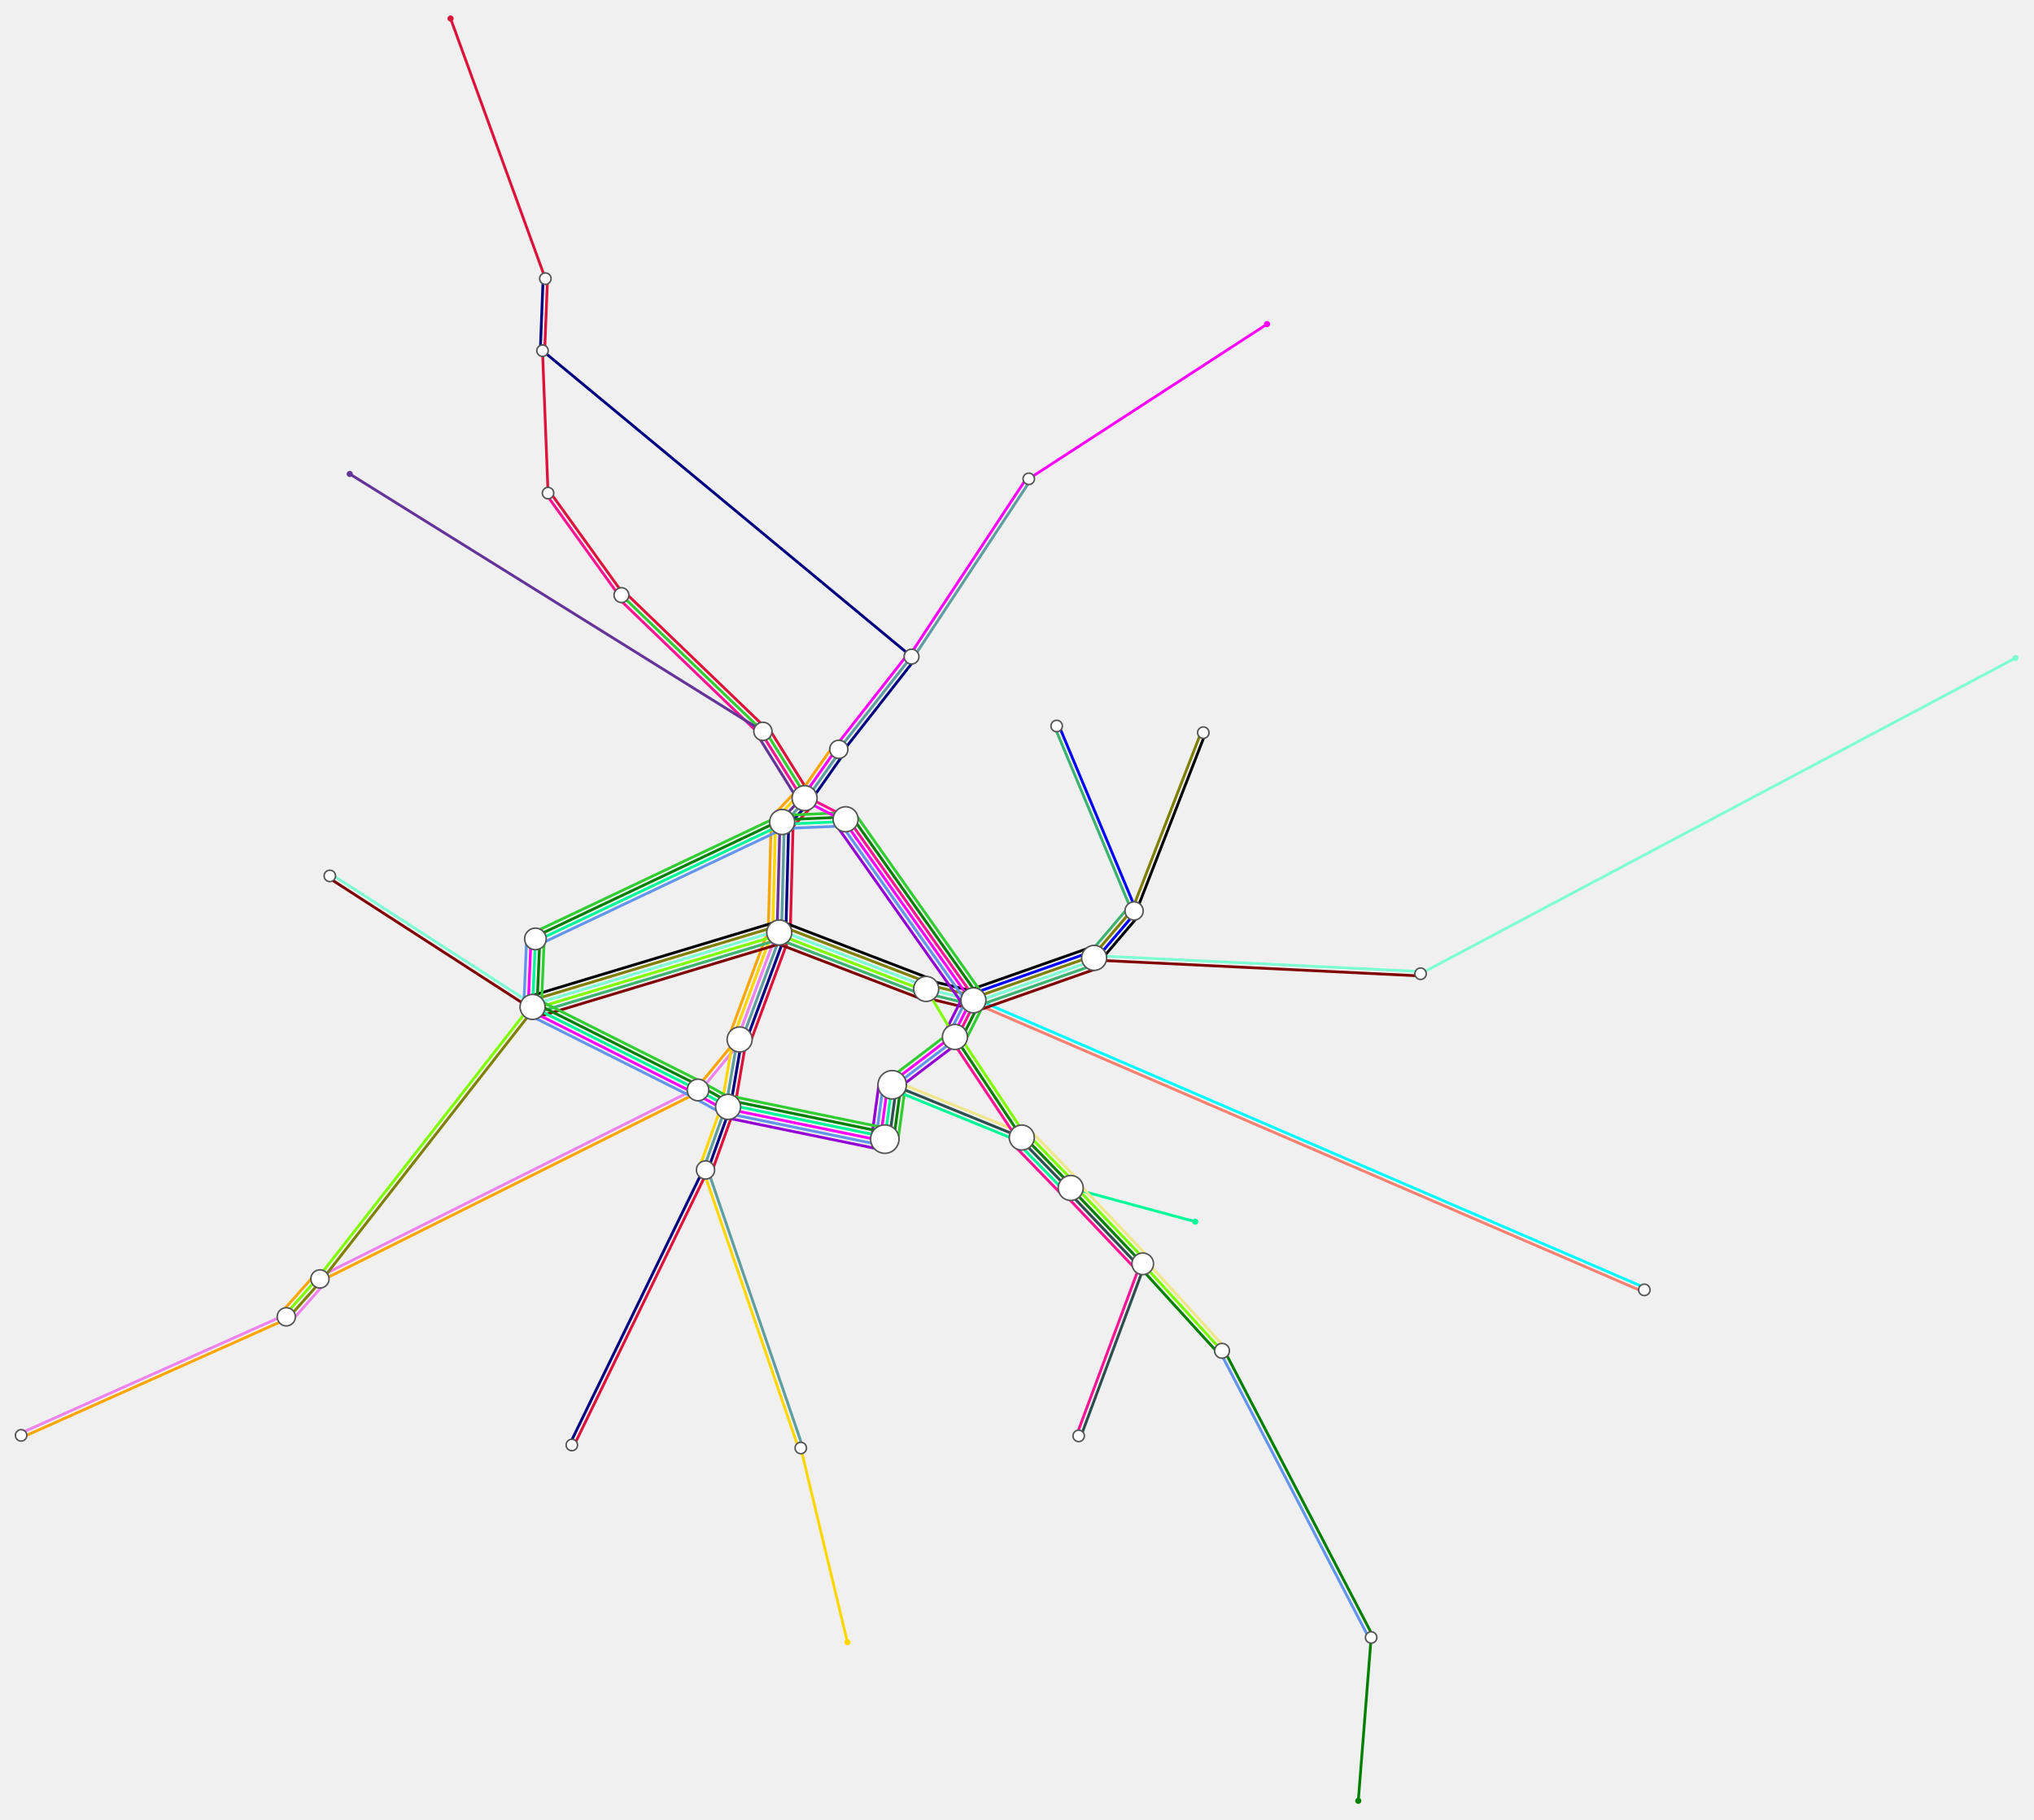
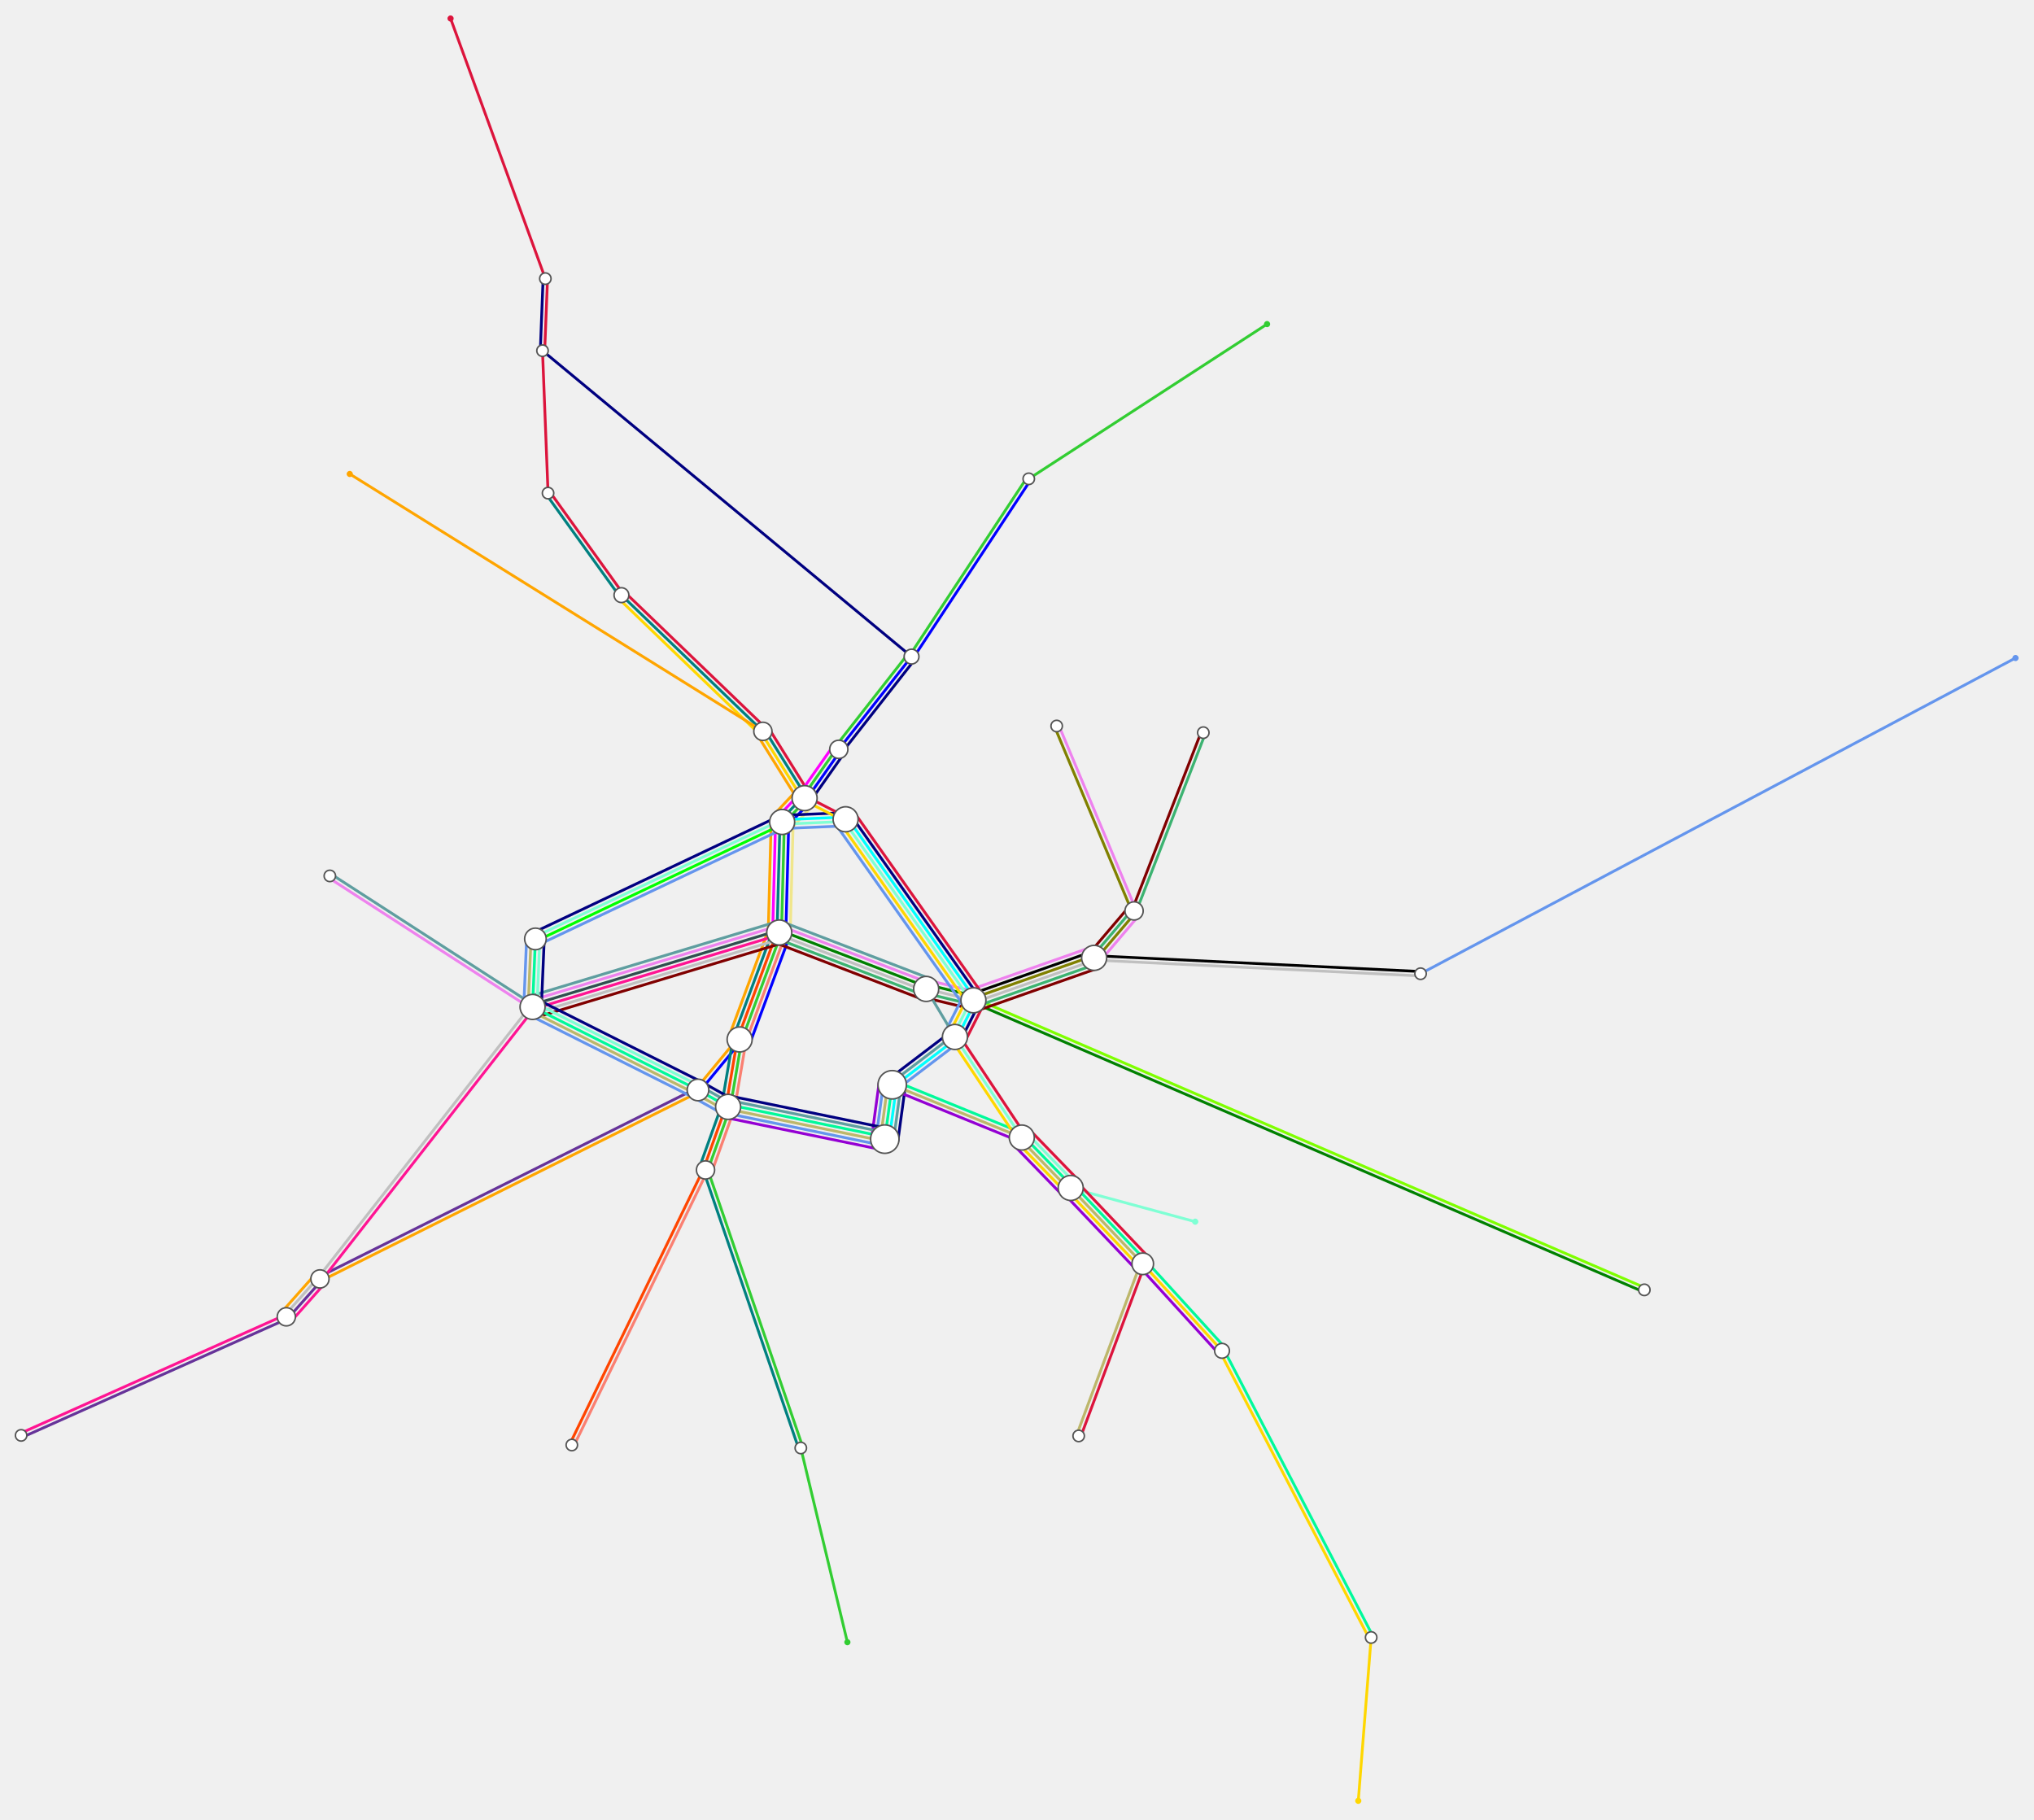
<svg xmlns="http://www.w3.org/2000/svg" width="1318.4" height="1179.26" viewBox="14824.995 8990.62 65.92 58.963">
  <style>
	.line {
		stroke: #333;
		stroke-width: .09;
		fill: none;
		stroke-linejoin: round;
		stroke-linecap: round;
	}
	.station {
		stroke: none;
	}
	.transit {
		stroke: #555;
		stroke-width: .05;
		fill: #fff;
	}
</style>
  <g>
    <path class="line 0" style="stroke: #DC143C;" d="M14839.598 8991.22L14842.669 8999.65" />
    <path class="line 0" style="stroke: #DC143C;" d="M14842.74 8999.652L14842.648 9001.988" />
    <path class="line 1" style="stroke: #000080;" d="M14842.597 8999.647L14842.506 9001.982" />
    <path class="line 0" style="stroke: #DC143C;" d="M14842.577 9001.985L14842.757 9006.602" />
    <path class="line 0" style="stroke: #DC143C;" d="M14842.814 9006.56L14845.194 9009.867" />
-     <path class="line 23" style="stroke: #FF1493;" d="M14842.699 9006.644L14845.078 9009.95" />
+     <path class="line 28" style="stroke: #008080;" d="M14842.699 9006.644L14845.078 9009.95" />
    <path class="line 0" style="stroke: #DC143C;" d="M14845.235 9009.806L14849.819 9014.219" />
-     <path class="line 2" style="stroke: #32CD32;" d="M14845.136 9009.908L14849.72 9014.322" />
-     <path class="line 23" style="stroke: #FF1493;" d="M14845.037 9010.011L14849.621 9014.425" />
+     <path class="line 28" style="stroke: #008080;" d="M14845.136 9009.908L14849.72 9014.322" />
+     <path class="line 3" style="stroke: #FFD700;" d="M14845.037 9010.011L14849.621 9014.425" />
    <path class="line 0" style="stroke: #DC143C;" d="M14849.902 9014.208L14851.253 9016.374" />
-     <path class="line 2" style="stroke: #32CD32;" d="M14849.781 9014.284L14851.132 9016.449" />
-     <path class="line 23" style="stroke: #FF1493;" d="M14849.659 9014.359L14851.01 9016.525" />
-     <path class="line 24" style="stroke: #663399;" d="M14849.538 9014.435L14850.889 9016.601" />
-     <path class="line 0" style="stroke: #DC143C;" d="M14851.331 9016.732L14850.604 9017.505" />
-     <path class="line 1" style="stroke: #000080;" d="M14851.227 9016.634L14850.5 9017.407" />
-     <path class="line 10" style="stroke: #5F9EA0;" d="M14851.123 9016.536L14850.396 9017.309" />
-     <path class="line 24" style="stroke: #663399;" d="M14851.019 9016.438L14850.292 9017.211" />
-     <path class="line 3" style="stroke: #FFD700;" d="M14850.915 9016.34L14850.188 9017.113" />
+     <path class="line 28" style="stroke: #008080;" d="M14849.781 9014.284L14851.132 9016.449" />
+     <path class="line 3" style="stroke: #FFD700;" d="M14849.659 9014.359L14851.01 9016.525" />
+     <path class="line 5" style="stroke: #FFA500;" d="M14849.538 9014.435L14850.889 9016.601" />
+     <path class="line 12" style="stroke: #F0E68C;" d="M14851.331 9016.732L14850.604 9017.505" />
+     <path class="line 15" style="stroke: #0000FF;" d="M14851.227 9016.634L14850.5 9017.407" />
+     <path class="line 2" style="stroke: #32CD32;" d="M14851.123 9016.536L14850.396 9017.309" />
+     <path class="line 28" style="stroke: #008080;" d="M14851.019 9016.438L14850.292 9017.211" />
+     <path class="line 4" style="stroke: #FF00FF;" d="M14850.915 9016.34L14850.188 9017.113" />
    <path class="line 5" style="stroke: #FFA500;" d="M14850.811 9016.242L14850.084 9017.016" />
-     <path class="line 0" style="stroke: #DC143C;" d="M14850.701 9017.27L14850.607 9020.851" />
-     <path class="line 1" style="stroke: #000080;" d="M14850.558 9017.266L14850.464 9020.847" />
-     <path class="line 10" style="stroke: #5F9EA0;" d="M14850.415 9017.262L14850.322 9020.844" />
-     <path class="line 24" style="stroke: #663399;" d="M14850.273 9017.258L14850.179 9020.84" />
-     <path class="line 3" style="stroke: #FFD700;" d="M14850.13 9017.255L14850.036 9020.836" />
+     <path class="line 12" style="stroke: #F0E68C;" d="M14850.701 9017.27L14850.607 9020.851" />
+     <path class="line 15" style="stroke: #0000FF;" d="M14850.558 9017.266L14850.464 9020.847" />
+     <path class="line 2" style="stroke: #32CD32;" d="M14850.415 9017.262L14850.322 9020.844" />
+     <path class="line 28" style="stroke: #008080;" d="M14850.273 9017.258L14850.179 9020.84" />
+     <path class="line 4" style="stroke: #FF00FF;" d="M14850.13 9017.255L14850.036 9020.836" />
    <path class="line 5" style="stroke: #FFA500;" d="M14849.987 9017.251L14849.893 9020.832" />
-     <path class="line 0" style="stroke: #DC143C;" d="M14850.585 9020.966L14849.3 9024.433" />
-     <path class="line 1" style="stroke: #000080;" d="M14850.451 9020.916L14849.166 9024.383" />
-     <path class="line 10" style="stroke: #5F9EA0;" d="M14850.317 9020.866L14849.033 9024.333" />
-     <path class="line 13" style="stroke: #EE82EE;" d="M14850.183 9020.817L14848.899 9024.284" />
-     <path class="line 3" style="stroke: #FFD700;" d="M14850.049 9020.767L14848.765 9024.234" />
+     <path class="line 15" style="stroke: #0000FF;" d="M14850.585 9020.966L14849.3 9024.433" />
+     <path class="line 18" style="stroke: #FA8072;" d="M14850.451 9020.916L14849.166 9024.383" />
+     <path class="line 2" style="stroke: #32CD32;" d="M14850.317 9020.866L14849.033 9024.333" />
+     <path class="line 26" style="stroke: #FF4500;" d="M14850.183 9020.817L14848.899 9024.284" />
+     <path class="line 28" style="stroke: #008080;" d="M14850.049 9020.767L14848.765 9024.234" />
    <path class="line 5" style="stroke: #FFA500;" d="M14849.915 9020.718L14848.631 9024.184" />
-     <path class="line 13" style="stroke: #EE82EE;" d="M14849.021 9024.354L14847.671 9025.991" />
+     <path class="line 15" style="stroke: #0000FF;" d="M14849.021 9024.354L14847.671 9025.991" />
    <path class="line 5" style="stroke: #FFA500;" d="M14848.91 9024.263L14847.561 9025.9" />
-     <path class="line 13" style="stroke: #EE82EE;" d="M14847.584 9025.882L14835.332 9032.005" />
+     <path class="line 24" style="stroke: #663399;" d="M14847.584 9025.882L14835.332 9032.005" />
    <path class="line 5" style="stroke: #FFA500;" d="M14847.648 9026.009L14835.396 9032.133" />
-     <path class="line 13" style="stroke: #EE82EE;" d="M14835.524 9032.211L14834.435 9033.44" />
-     <path class="line 16" style="stroke: #808000;" d="M14835.418 9032.117L14834.328 9033.345" />
-     <path class="line 19" style="stroke: #7FFF00;" d="M14835.311 9032.022L14834.221 9033.25" />
+     <path class="line 23" style="stroke: #FF1493;" d="M14835.524 9032.211L14834.435 9033.44" />
+     <path class="line 24" style="stroke: #663399;" d="M14835.418 9032.117L14834.328 9033.345" />
+     <path class="line 27" style="stroke: #C0C0C0;" d="M14835.311 9032.022L14834.221 9033.25" />
    <path class="line 5" style="stroke: #FFA500;" d="M14835.204 9031.927L14834.114 9033.155" />
-     <path class="line 4" style="stroke: #FF00FF;" d="M14866.06 9001.124L14858.336 9006.139" />
-     <path class="line 10" style="stroke: #5F9EA0;" d="M14858.396 9006.178L14854.596 9011.939" />
-     <path class="line 4" style="stroke: #FF00FF;" d="M14858.277 9006.1L14854.477 9011.86" />
+     <path class="line 2" style="stroke: #32CD32;" d="M14866.06 9001.124L14858.336 9006.139" />
+     <path class="line 15" style="stroke: #0000FF;" d="M14858.396 9006.178L14854.596 9011.939" />
+     <path class="line 2" style="stroke: #32CD32;" d="M14858.277 9006.1L14854.477 9011.86" />
    <path class="line 1" style="stroke: #000080;" d="M14854.649 9011.988L14852.293 9014.994" />
-     <path class="line 10" style="stroke: #5F9EA0;" d="M14854.537 9011.9L14852.18 9014.905" />
-     <path class="line 4" style="stroke: #FF00FF;" d="M14854.424 9011.811L14852.068 9014.817" />
+     <path class="line 15" style="stroke: #0000FF;" d="M14854.537 9011.9L14852.18 9014.905" />
+     <path class="line 2" style="stroke: #32CD32;" d="M14854.424 9011.811L14852.068 9014.817" />
    <path class="line 1" style="stroke: #000080;" d="M14852.356 9015.028L14851.246 9016.61" />
-     <path class="line 10" style="stroke: #5F9EA0;" d="M14852.239 9014.946L14851.129 9016.528" />
-     <path class="line 4" style="stroke: #FF00FF;" d="M14852.122 9014.864L14851.012 9016.446" />
-     <path class="line 5" style="stroke: #FFA500;" d="M14852.005 9014.782L14850.896 9016.364" />
-     <path class="line 0" style="stroke: #DC143C;" d="M14849.177 9024.345L14848.805 9026.529" />
-     <path class="line 1" style="stroke: #000080;" d="M14849.036 9024.321L14848.664 9026.505" />
-     <path class="line 10" style="stroke: #5F9EA0;" d="M14848.895 9024.297L14848.523 9026.481" />
-     <path class="line 3" style="stroke: #FFD700;" d="M14848.754 9024.273L14848.382 9026.457" />
-     <path class="line 0" style="stroke: #DC143C;" d="M14848.795 9026.565L14848.062 9028.61" />
-     <path class="line 1" style="stroke: #000080;" d="M14848.661 9026.517L14847.928 9028.562" />
-     <path class="line 10" style="stroke: #5F9EA0;" d="M14848.526 9026.469L14847.793 9028.514" />
-     <path class="line 3" style="stroke: #FFD700;" d="M14848.392 9026.421L14847.659 9028.466" />
-     <path class="line 10" style="stroke: #5F9EA0;" d="M14847.928 9028.515L14851.016 9037.526" />
-     <path class="line 3" style="stroke: #FFD700;" d="M14847.793 9028.561L14850.881 9037.573" />
-     <path class="line 3" style="stroke: #FFD700;" d="M14850.948 9037.549L14852.458 9043.843" />
-     <path class="line 0" style="stroke: #DC143C;" d="M14843.591 9037.483L14847.925 9028.569" />
-     <path class="line 1" style="stroke: #000080;" d="M14843.463 9037.421L14847.796 9028.507" />
-     <path class="line 24" style="stroke: #663399;" d="M14849.72 9014.322L14836.33 9005.981" />
-     <path class="line 17" style="stroke: #7FFFD4;" d="M14835.724 9018.948L14842.294 9023.194" />
-     <path class="line 9" style="stroke: #800000;" d="M14835.646 9019.068L14842.217 9023.314" />
-     <path class="line 14" style="stroke: #000000;" d="M14842.152 9022.912L14850.147 9020.5" />
-     <path class="line 16" style="stroke: #808000;" d="M14842.193 9023.049L14850.188 9020.636" />
-     <path class="line 17" style="stroke: #7FFFD4;" d="M14842.235 9023.186L14850.23 9020.773" />
-     <path class="line 19" style="stroke: #7FFF00;" d="M14842.276 9023.322L14850.271 9020.91" />
-     <path class="line 7" style="stroke: #3CB371;" d="M14842.317 9023.459L14850.312 9021.047" />
+     <path class="line 15" style="stroke: #0000FF;" d="M14852.239 9014.946L14851.129 9016.528" />
+     <path class="line 2" style="stroke: #32CD32;" d="M14852.122 9014.864L14851.012 9016.446" />
+     <path class="line 4" style="stroke: #FF00FF;" d="M14852.005 9014.782L14850.896 9016.364" />
+     <path class="line 18" style="stroke: #FA8072;" d="M14849.177 9024.345L14848.805 9026.529" />
+     <path class="line 2" style="stroke: #32CD32;" d="M14849.036 9024.321L14848.664 9026.505" />
+     <path class="line 26" style="stroke: #FF4500;" d="M14848.895 9024.297L14848.523 9026.481" />
+     <path class="line 28" style="stroke: #008080;" d="M14848.754 9024.273L14848.382 9026.457" />
+     <path class="line 18" style="stroke: #FA8072;" d="M14848.795 9026.565L14848.062 9028.61" />
+     <path class="line 2" style="stroke: #32CD32;" d="M14848.661 9026.517L14847.928 9028.562" />
+     <path class="line 26" style="stroke: #FF4500;" d="M14848.526 9026.469L14847.793 9028.514" />
+     <path class="line 28" style="stroke: #008080;" d="M14848.392 9026.421L14847.659 9028.466" />
+     <path class="line 2" style="stroke: #32CD32;" d="M14847.928 9028.515L14851.016 9037.526" />
+     <path class="line 28" style="stroke: #008080;" d="M14847.793 9028.561L14850.881 9037.573" />
+     <path class="line 2" style="stroke: #32CD32;" d="M14850.948 9037.549L14852.458 9043.843" />
+     <path class="line 18" style="stroke: #FA8072;" d="M14843.591 9037.483L14847.925 9028.569" />
+     <path class="line 26" style="stroke: #FF4500;" d="M14843.463 9037.421L14847.796 9028.507" />
+     <path class="line 5" style="stroke: #FFA500;" d="M14849.72 9014.322L14836.33 9005.981" />
+     <path class="line 10" style="stroke: #5F9EA0;" d="M14835.724 9018.948L14842.294 9023.194" />
+     <path class="line 13" style="stroke: #EE82EE;" d="M14835.646 9019.068L14842.217 9023.314" />
+     <path class="line 10" style="stroke: #5F9EA0;" d="M14842.152 9022.912L14850.147 9020.5" />
+     <path class="line 13" style="stroke: #EE82EE;" d="M14842.193 9023.049L14850.188 9020.636" />
+     <path class="line 21" style="stroke: #2F4F4F;" d="M14842.235 9023.186L14850.23 9020.773" />
+     <path class="line 23" style="stroke: #FF1493;" d="M14842.276 9023.322L14850.271 9020.91" />
+     <path class="line 27" style="stroke: #C0C0C0;" d="M14842.317 9023.459L14850.312 9021.047" />
    <path class="line 9" style="stroke: #800000;" d="M14842.358 9023.596L14850.353 9021.184" />
-     <path class="line 14" style="stroke: #000000;" d="M14850.378 9020.508L14855.14 9022.338" />
-     <path class="line 16" style="stroke: #808000;" d="M14850.327 9020.642L14855.089 9022.471" />
-     <path class="line 17" style="stroke: #7FFFD4;" d="M14850.276 9020.775L14855.037 9022.605" />
-     <path class="line 19" style="stroke: #7FFF00;" d="M14850.225 9020.908L14854.986 9022.738" />
+     <path class="line 10" style="stroke: #5F9EA0;" d="M14850.378 9020.508L14855.14 9022.338" />
+     <path class="line 13" style="stroke: #EE82EE;" d="M14850.327 9020.642L14855.089 9022.471" />
+     <path class="line 20" style="stroke: #008000;" d="M14850.276 9020.775L14855.037 9022.605" />
+     <path class="line 27" style="stroke: #C0C0C0;" d="M14850.225 9020.908L14854.986 9022.738" />
    <path class="line 7" style="stroke: #3CB371;" d="M14850.173 9021.042L14854.935 9022.871" />
    <path class="line 9" style="stroke: #800000;" d="M14850.122 9021.175L14854.884 9023.005" />
-     <path class="line 14" style="stroke: #000000;" d="M14855.079 9022.393L14856.61 9022.762" />
-     <path class="line 16" style="stroke: #808000;" d="M14855.045 9022.532L14856.576 9022.901" />
-     <path class="line 17" style="stroke: #7FFFD4;" d="M14855.012 9022.671L14856.543 9023.04" />
+     <path class="line 13" style="stroke: #EE82EE;" d="M14855.079 9022.393L14856.61 9022.762" />
+     <path class="line 20" style="stroke: #008000;" d="M14855.045 9022.532L14856.576 9022.901" />
+     <path class="line 27" style="stroke: #C0C0C0;" d="M14855.012 9022.671L14856.543 9023.04" />
    <path class="line 7" style="stroke: #3CB371;" d="M14854.978 9022.81L14856.509 9023.179" />
    <path class="line 9" style="stroke: #800000;" d="M14854.945 9022.949L14856.476 9023.318" />
-     <path class="line 11" style="stroke: #00FFFF;" d="M14856.571 9022.974L14878.314 9032.358" />
-     <path class="line 18" style="stroke: #FA8072;" d="M14856.515 9023.105L14878.258 9032.489" />
-     <path class="line 14" style="stroke: #000000;" d="M14856.424 9022.703L14860.337 9021.327" />
-     <path class="line 15" style="stroke: #0000FF;" d="M14856.472 9022.838L14860.384 9021.462" />
+     <path class="line 19" style="stroke: #7FFF00;" d="M14856.571 9022.974L14878.314 9032.358" />
+     <path class="line 20" style="stroke: #008000;" d="M14856.515 9023.105L14878.258 9032.489" />
+     <path class="line 13" style="stroke: #EE82EE;" d="M14856.424 9022.703L14860.337 9021.327" />
+     <path class="line 14" style="stroke: #000000;" d="M14856.472 9022.838L14860.384 9021.462" />
    <path class="line 16" style="stroke: #808000;" d="M14856.519 9022.972L14860.432 9021.597" />
-     <path class="line 17" style="stroke: #7FFFD4;" d="M14856.567 9023.107L14860.479 9021.732" />
+     <path class="line 27" style="stroke: #C0C0C0;" d="M14856.567 9023.107L14860.479 9021.732" />
    <path class="line 7" style="stroke: #3CB371;" d="M14856.614 9023.242L14860.526 9021.866" />
    <path class="line 9" style="stroke: #800000;" d="M14856.661 9023.377L14860.574 9022.001" />
-     <path class="line 17" style="stroke: #7FFFD4;" d="M14860.459 9021.593L14871.037 9022.107" />
-     <path class="line 9" style="stroke: #800000;" d="M14860.452 9021.735L14871.031 9022.249" />
-     <path class="line 17" style="stroke: #7FFFD4;" d="M14871.034 9022.178L14890.315 9011.946" />
-     <path class="line 14" style="stroke: #000000;" d="M14860.619 9021.803L14861.913 9020.282" />
-     <path class="line 15" style="stroke: #0000FF;" d="M14860.51 9021.71L14861.804 9020.189" />
-     <path class="line 16" style="stroke: #808000;" d="M14860.401 9021.618L14861.695 9020.097" />
-     <path class="line 7" style="stroke: #3CB371;" d="M14860.292 9021.525L14861.586 9020.004" />
-     <path class="line 15" style="stroke: #0000FF;" d="M14861.816 9020.115L14859.307 9014.121" />
-     <path class="line 7" style="stroke: #3CB371;" d="M14861.684 9020.17L14859.175 9014.177" />
-     <path class="line 14" style="stroke: #000000;" d="M14861.816 9020.169L14864.06 9014.391" />
-     <path class="line 16" style="stroke: #808000;" d="M14861.683 9020.117L14863.927 9014.339" />
-     <path class="line 16" style="stroke: #808000;" d="M14842.312 9023.298L14835.42 9032.113" />
-     <path class="line 19" style="stroke: #7FFF00;" d="M14842.199 9023.21L14835.308 9032.025" />
-     <path class="line 13" style="stroke: #EE82EE;" d="M14834.245 9033.232L14825.651 9037.075" />
-     <path class="line 5" style="stroke: #FFA500;" d="M14834.303 9033.363L14825.709 9037.205" />
-     <path class="line 2" style="stroke: #32CD32;" d="M14850.335 9017.046L14852.391 9016.958" />
-     <path class="line 20" style="stroke: #008000;" d="M14850.341 9017.189L14852.397 9017.1" />
-     <path class="line 22" style="stroke: #00FA9A;" d="M14850.347 9017.332L14852.403 9017.243" />
+     <path class="line 14" style="stroke: #000000;" d="M14860.459 9021.593L14871.037 9022.107" />
+     <path class="line 27" style="stroke: #C0C0C0;" d="M14860.452 9021.735L14871.031 9022.249" />
+     <path class="line 6" style="stroke: #6495ED;" d="M14871.034 9022.178L14890.315 9011.946" />
+     <path class="line 13" style="stroke: #EE82EE;" d="M14860.619 9021.803L14861.913 9020.282" />
+     <path class="line 16" style="stroke: #808000;" d="M14860.51 9021.71L14861.804 9020.189" />
+     <path class="line 7" style="stroke: #3CB371;" d="M14860.401 9021.618L14861.695 9020.097" />
+     <path class="line 9" style="stroke: #800000;" d="M14860.292 9021.525L14861.586 9020.004" />
+     <path class="line 13" style="stroke: #EE82EE;" d="M14861.816 9020.115L14859.307 9014.121" />
+     <path class="line 16" style="stroke: #808000;" d="M14861.684 9020.17L14859.175 9014.177" />
+     <path class="line 7" style="stroke: #3CB371;" d="M14861.816 9020.169L14864.06 9014.391" />
+     <path class="line 9" style="stroke: #800000;" d="M14861.683 9020.117L14863.927 9014.339" />
+     <path class="line 23" style="stroke: #FF1493;" d="M14842.312 9023.298L14835.42 9032.113" />
+     <path class="line 27" style="stroke: #C0C0C0;" d="M14842.199 9023.21L14835.308 9032.025" />
+     <path class="line 23" style="stroke: #FF1493;" d="M14834.245 9033.232L14825.651 9037.075" />
+     <path class="line 24" style="stroke: #663399;" d="M14834.303 9033.363L14825.709 9037.205" />
+     <path class="line 1" style="stroke: #000080;" d="M14850.335 9017.046L14852.391 9016.958" />
+     <path class="line 11" style="stroke: #00FFFF;" d="M14850.341 9017.189L14852.397 9017.1" />
+     <path class="line 17" style="stroke: #7FFFD4;" d="M14850.347 9017.332L14852.403 9017.243" />
    <path class="line 6" style="stroke: #6495ED;" d="M14850.353 9017.474L14852.409 9017.386" />
-     <path class="line 2" style="stroke: #32CD32;" d="M14852.692 9016.966L14856.835 9022.834" />
-     <path class="line 20" style="stroke: #008000;" d="M14852.575 9017.048L14856.718 9022.916" />
-     <path class="line 23" style="stroke: #FF1493;" d="M14852.458 9017.13L14856.601 9022.999" />
-     <path class="line 4" style="stroke: #FF00FF;" d="M14852.341 9017.213L14856.484 9023.081" />
-     <path class="line 6" style="stroke: #6495ED;" d="M14852.225 9017.295L14856.368 9023.163" />
-     <path class="line 8" style="stroke: #9400D3;" d="M14852.108 9017.378L14856.251 9023.246" />
-     <path class="line 2" style="stroke: #32CD32;" d="M14856.862 9023.201L14856.262 9024.389" />
-     <path class="line 20" style="stroke: #008000;" d="M14856.734 9023.136L14856.134 9024.325" />
-     <path class="line 23" style="stroke: #FF1493;" d="M14856.607 9023.072L14856.007 9024.26" />
-     <path class="line 4" style="stroke: #FF00FF;" d="M14856.479 9023.008L14855.879 9024.196" />
-     <path class="line 6" style="stroke: #6495ED;" d="M14856.352 9022.943L14855.752 9024.131" />
-     <path class="line 8" style="stroke: #9400D3;" d="M14856.224 9022.879L14855.624 9024.067" />
-     <path class="line 2" style="stroke: #32CD32;" d="M14855.813 9024.058L14853.78 9025.606" />
-     <path class="line 4" style="stroke: #FF00FF;" d="M14855.9 9024.171L14853.867 9025.72" />
-     <path class="line 6" style="stroke: #6495ED;" d="M14855.986 9024.285L14853.953 9025.833" />
-     <path class="line 8" style="stroke: #9400D3;" d="M14856.073 9024.399L14854.04 9025.947" />
-     <path class="line 2" style="stroke: #32CD32;" d="M14854.335 9025.834L14854.096 9027.595" />
-     <path class="line 20" style="stroke: #008000;" d="M14854.193 9025.815L14853.954 9027.576" />
-     <path class="line 21" style="stroke: #2F4F4F;" d="M14854.052 9025.796L14853.813 9027.557" />
+     <path class="line 0" style="stroke: #DC143C;" d="M14852.692 9016.966L14856.835 9022.834" />
+     <path class="line 1" style="stroke: #000080;" d="M14852.575 9017.048L14856.718 9022.916" />
+     <path class="line 11" style="stroke: #00FFFF;" d="M14852.458 9017.13L14856.601 9022.999" />
+     <path class="line 17" style="stroke: #7FFFD4;" d="M14852.341 9017.213L14856.484 9023.081" />
+     <path class="line 3" style="stroke: #FFD700;" d="M14852.225 9017.295L14856.368 9023.163" />
+     <path class="line 6" style="stroke: #6495ED;" d="M14852.108 9017.378L14856.251 9023.246" />
+     <path class="line 0" style="stroke: #DC143C;" d="M14856.862 9023.201L14856.262 9024.389" />
+     <path class="line 1" style="stroke: #000080;" d="M14856.734 9023.136L14856.134 9024.325" />
+     <path class="line 11" style="stroke: #00FFFF;" d="M14856.607 9023.072L14856.007 9024.26" />
+     <path class="line 17" style="stroke: #7FFFD4;" d="M14856.479 9023.008L14855.879 9024.196" />
+     <path class="line 3" style="stroke: #FFD700;" d="M14856.352 9022.943L14855.752 9024.131" />
+     <path class="line 6" style="stroke: #6495ED;" d="M14856.224 9022.879L14855.624 9024.067" />
+     <path class="line 1" style="stroke: #000080;" d="M14855.813 9024.058L14853.78 9025.606" />
+     <path class="line 10" style="stroke: #5F9EA0;" d="M14855.9 9024.171L14853.867 9025.72" />
+     <path class="line 11" style="stroke: #00FFFF;" d="M14855.986 9024.285L14853.953 9025.833" />
+     <path class="line 6" style="stroke: #6495ED;" d="M14856.073 9024.399L14854.04 9025.947" />
+     <path class="line 1" style="stroke: #000080;" d="M14854.335 9025.834L14854.096 9027.595" />
+     <path class="line 10" style="stroke: #5F9EA0;" d="M14854.193 9025.815L14853.954 9027.576" />
+     <path class="line 11" style="stroke: #00FFFF;" d="M14854.052 9025.796L14853.813 9027.557" />
    <path class="line 22" style="stroke: #00FA9A;" d="M14853.91 9025.777L14853.671 9027.538" />
-     <path class="line 4" style="stroke: #FF00FF;" d="M14853.769 9025.757L14853.53 9027.518" />
+     <path class="line 29" style="stroke: #BDB76B;" d="M14853.769 9025.757L14853.53 9027.518" />
    <path class="line 6" style="stroke: #6495ED;" d="M14853.627 9025.738L14853.388 9027.499" />
    <path class="line 8" style="stroke: #9400D3;" d="M14853.485 9025.719L14853.247 9027.48" />
-     <path class="line 2" style="stroke: #32CD32;" d="M14853.743 9027.188L14848.665 9026.143" />
-     <path class="line 20" style="stroke: #008000;" d="M14853.714 9027.328L14848.637 9026.283" />
+     <path class="line 1" style="stroke: #000080;" d="M14853.743 9027.188L14848.665 9026.143" />
+     <path class="line 10" style="stroke: #5F9EA0;" d="M14853.714 9027.328L14848.637 9026.283" />
    <path class="line 22" style="stroke: #00FA9A;" d="M14853.686 9027.468L14848.608 9026.423" />
-     <path class="line 4" style="stroke: #FF00FF;" d="M14853.657 9027.608L14848.579 9026.563" />
+     <path class="line 29" style="stroke: #BDB76B;" d="M14853.657 9027.608L14848.579 9026.563" />
    <path class="line 6" style="stroke: #6495ED;" d="M14853.628 9027.748L14848.55 9026.703" />
    <path class="line 8" style="stroke: #9400D3;" d="M14853.599 9027.887L14848.522 9026.843" />
-     <path class="line 2" style="stroke: #32CD32;" d="M14848.733 9026.244L14847.756 9025.696" />
-     <path class="line 20" style="stroke: #008000;" d="M14848.663 9026.368L14847.686 9025.821" />
+     <path class="line 1" style="stroke: #000080;" d="M14848.733 9026.244L14847.756 9025.696" />
+     <path class="line 10" style="stroke: #5F9EA0;" d="M14848.663 9026.368L14847.686 9025.821" />
    <path class="line 22" style="stroke: #00FA9A;" d="M14848.593 9026.493L14847.616 9025.945" />
-     <path class="line 4" style="stroke: #FF00FF;" d="M14848.524 9026.618L14847.546 9026.07" />
+     <path class="line 29" style="stroke: #BDB76B;" d="M14848.524 9026.618L14847.546 9026.07" />
    <path class="line 6" style="stroke: #6495ED;" d="M14848.454 9026.742L14847.476 9026.195" />
-     <path class="line 2" style="stroke: #32CD32;" d="M14847.744 9025.69L14842.383 9022.999" />
-     <path class="line 20" style="stroke: #008000;" d="M14847.68 9025.818L14842.319 9023.126" />
+     <path class="line 1" style="stroke: #000080;" d="M14847.744 9025.69L14842.383 9022.999" />
+     <path class="line 17" style="stroke: #7FFFD4;" d="M14847.68 9025.818L14842.319 9023.126" />
    <path class="line 22" style="stroke: #00FA9A;" d="M14847.616 9025.945L14842.255 9023.254" />
-     <path class="line 4" style="stroke: #FF00FF;" d="M14847.552 9026.073L14842.191 9023.382" />
+     <path class="line 29" style="stroke: #BDB76B;" d="M14847.552 9026.073L14842.191 9023.382" />
    <path class="line 6" style="stroke: #6495ED;" d="M14847.488 9026.201L14842.127 9023.509" />
-     <path class="line 2" style="stroke: #32CD32;" d="M14842.541 9023.266L14842.633 9021.062" />
-     <path class="line 20" style="stroke: #008000;" d="M14842.398 9023.26L14842.491 9021.056" />
+     <path class="line 1" style="stroke: #000080;" d="M14842.541 9023.266L14842.633 9021.062" />
+     <path class="line 17" style="stroke: #7FFFD4;" d="M14842.398 9023.26L14842.491 9021.056" />
    <path class="line 22" style="stroke: #00FA9A;" d="M14842.255 9023.254L14842.348 9021.05" />
-     <path class="line 4" style="stroke: #FF00FF;" d="M14842.113 9023.248L14842.205 9021.044" />
+     <path class="line 29" style="stroke: #BDB76B;" d="M14842.113 9023.248L14842.205 9021.044" />
    <path class="line 6" style="stroke: #6495ED;" d="M14841.97 9023.242L14842.062 9021.038" />
-     <path class="line 2" style="stroke: #32CD32;" d="M14842.256 9020.857L14850.252 9017.067" />
-     <path class="line 20" style="stroke: #008000;" d="M14842.317 9020.986L14850.313 9017.196" />
-     <path class="line 22" style="stroke: #00FA9A;" d="M14842.378 9021.115L14850.375 9017.325" />
+     <path class="line 1" style="stroke: #000080;" d="M14842.256 9020.857L14850.252 9017.067" />
+     <path class="line 17" style="stroke: #7FFFD4;" d="M14842.317 9020.986L14850.313 9017.196" />
+     <path class="line 25" style="stroke: #00FF00;" d="M14842.378 9021.115L14850.375 9017.325" />
    <path class="line 6" style="stroke: #6495ED;" d="M14842.44 9021.244L14850.436 9017.454" />
-     <path class="line 12" style="stroke: #F0E68C;" d="M14853.964 9025.644L14858.164 9027.354" />
-     <path class="line 21" style="stroke: #2F4F4F;" d="M14853.91 9025.777L14858.11 9027.487" />
-     <path class="line 22" style="stroke: #00FA9A;" d="M14853.856 9025.909L14858.056 9027.619" />
-     <path class="line 12" style="stroke: #F0E68C;" d="M14858.366 9027.238L14859.952 9028.873" />
-     <path class="line 19" style="stroke: #7FFF00;" d="M14858.264 9027.337L14859.849 9028.972" />
-     <path class="line 20" style="stroke: #008000;" d="M14858.161 9027.437L14859.747 9029.072" />
-     <path class="line 21" style="stroke: #2F4F4F;" d="M14858.059 9027.536L14859.644 9029.171" />
-     <path class="line 22" style="stroke: #00FA9A;" d="M14857.956 9027.636L14859.542 9029.271" />
-     <path class="line 23" style="stroke: #FF1493;" d="M14857.853 9027.735L14859.439 9029.37" />
-     <path class="line 22" style="stroke: #00FA9A;" d="M14859.695 9029.121L14863.731 9030.214" />
-     <path class="line 12" style="stroke: #F0E68C;" d="M14859.903 9028.925L14862.237 9031.382" />
-     <path class="line 19" style="stroke: #7FFF00;" d="M14859.799 9029.023L14862.133 9031.481" />
-     <path class="line 20" style="stroke: #008000;" d="M14859.695 9029.121L14862.03 9031.579" />
-     <path class="line 21" style="stroke: #2F4F4F;" d="M14859.592 9029.22L14861.926 9031.677" />
-     <path class="line 23" style="stroke: #FF1493;" d="M14859.488 9029.318L14861.823 9031.776" />
-     <path class="line 21" style="stroke: #2F4F4F;" d="M14862.097 9031.604L14860.021 9037.182" />
-     <path class="line 23" style="stroke: #FF1493;" d="M14861.963 9031.554L14859.887 9037.132" />
-     <path class="line 12" style="stroke: #F0E68C;" d="M14862.135 9031.483L14864.705 9034.302" />
-     <path class="line 19" style="stroke: #7FFF00;" d="M14862.03 9031.579L14864.6 9034.399" />
-     <path class="line 20" style="stroke: #008000;" d="M14861.924 9031.675L14864.494 9034.495" />
-     <path class="line 20" style="stroke: #008000;" d="M14864.663 9034.366L14869.496 9043.656" />
-     <path class="line 6" style="stroke: #6495ED;" d="M14864.536 9034.432L14869.369 9043.722" />
-     <path class="line 20" style="stroke: #008000;" d="M14869.433 9043.689L14869.016 9048.983" />
-     <path class="line 19" style="stroke: #7FFF00;" d="M14858.229 9027.408L14856.062 9024.149" />
-     <path class="line 20" style="stroke: #008000;" d="M14858.11 9027.487L14855.943 9024.228" />
-     <path class="line 23" style="stroke: #FF1493;" d="M14857.991 9027.566L14855.824 9024.307" />
-     <path class="line 19" style="stroke: #7FFF00;" d="M14855.943 9024.228L14855.012 9022.671" />
-     <path class="line 23" style="stroke: #FF1493;" d="M14852.432 9017.108L14851.104 9016.424" />
-     <path class="line 4" style="stroke: #FF00FF;" d="M14852.367 9017.235L14851.038 9016.551" />
+     <path class="line 22" style="stroke: #00FA9A;" d="M14853.964 9025.644L14858.164 9027.354" />
+     <path class="line 29" style="stroke: #BDB76B;" d="M14853.91 9025.777L14858.11 9027.487" />
+     <path class="line 8" style="stroke: #9400D3;" d="M14853.856 9025.909L14858.056 9027.619" />
+     <path class="line 0" style="stroke: #DC143C;" d="M14858.366 9027.238L14859.952 9028.873" />
+     <path class="line 17" style="stroke: #7FFFD4;" d="M14858.264 9027.337L14859.849 9028.972" />
+     <path class="line 22" style="stroke: #00FA9A;" d="M14858.161 9027.437L14859.747 9029.072" />
+     <path class="line 29" style="stroke: #BDB76B;" d="M14858.059 9027.536L14859.644 9029.171" />
+     <path class="line 3" style="stroke: #FFD700;" d="M14857.956 9027.636L14859.542 9029.271" />
+     <path class="line 8" style="stroke: #9400D3;" d="M14857.853 9027.735L14859.439 9029.37" />
+     <path class="line 17" style="stroke: #7FFFD4;" d="M14859.695 9029.121L14863.731 9030.214" />
+     <path class="line 0" style="stroke: #DC143C;" d="M14859.903 9028.925L14862.237 9031.382" />
+     <path class="line 22" style="stroke: #00FA9A;" d="M14859.799 9029.023L14862.133 9031.481" />
+     <path class="line 29" style="stroke: #BDB76B;" d="M14859.695 9029.121L14862.03 9031.579" />
+     <path class="line 3" style="stroke: #FFD700;" d="M14859.592 9029.22L14861.926 9031.677" />
+     <path class="line 8" style="stroke: #9400D3;" d="M14859.488 9029.318L14861.823 9031.776" />
+     <path class="line 0" style="stroke: #DC143C;" d="M14862.097 9031.604L14860.021 9037.182" />
+     <path class="line 29" style="stroke: #BDB76B;" d="M14861.963 9031.554L14859.887 9037.132" />
+     <path class="line 22" style="stroke: #00FA9A;" d="M14862.135 9031.483L14864.705 9034.302" />
+     <path class="line 3" style="stroke: #FFD700;" d="M14862.03 9031.579L14864.6 9034.399" />
+     <path class="line 8" style="stroke: #9400D3;" d="M14861.924 9031.675L14864.494 9034.495" />
+     <path class="line 22" style="stroke: #00FA9A;" d="M14864.663 9034.366L14869.496 9043.656" />
+     <path class="line 3" style="stroke: #FFD700;" d="M14864.536 9034.432L14869.369 9043.722" />
+     <path class="line 3" style="stroke: #FFD700;" d="M14869.433 9043.689L14869.016 9048.983" />
+     <path class="line 0" style="stroke: #DC143C;" d="M14858.229 9027.408L14856.062 9024.149" />
+     <path class="line 17" style="stroke: #7FFFD4;" d="M14858.11 9027.487L14855.943 9024.228" />
+     <path class="line 3" style="stroke: #FFD700;" d="M14857.991 9027.566L14855.824 9024.307" />
+     <path class="line 10" style="stroke: #5F9EA0;" d="M14855.943 9024.228L14855.012 9022.671" />
+     <path class="line 0" style="stroke: #DC143C;" d="M14852.432 9017.108L14851.104 9016.424" />
+     <path class="line 3" style="stroke: #FFD700;" d="M14852.367 9017.235L14851.038 9016.551" />
    <path class="line 1" style="stroke: #000080;" d="M14854.537 9011.9L14842.577 9001.985" />
    <circle class="station transit" data-id="900000193002" cx="14862.03" cy="9031.579" r="0.35" fill="#333" />
    <circle class="station transit" data-id="900000170004" cx="14863.993" cy="9014.365" r="0.185" fill="#333" />
    <circle class="station transit" data-id="900000191001" cx="14858.11" cy="9027.487" r="0.405" fill="#333" />
-     <circle class="station" data-id="900000350160" cx="14866.06" cy="9001.124" r="0.1" fill="#FF00FF" />
+     <circle class="station" data-id="900000350160" cx="14866.06" cy="9001.124" r="0.1" fill="#32CD32" />
    <circle class="station transit" data-id="900000200008" cx="14842.669" cy="8999.65" r="0.185" fill="#333" />
    <circle class="station transit" data-id="900000142001" cx="14854.537" cy="9011.9" r="0.24" fill="#333" />
-     <circle class="station" data-id="900000245027" cx="14852.458" cy="9043.843" r="0.1" fill="#FFD700" />
+     <circle class="station" data-id="900000245027" cx="14852.458" cy="9043.843" r="0.1" fill="#32CD32" />
    <circle class="station transit" data-id="900000110011" cx="14851.071" cy="9016.487" r="0.405" fill="#333" />
    <circle class="station transit" data-id="900000135001" cx="14858.336" cy="9006.139" r="0.185" fill="#333" />
    <circle class="station transit" data-id="900000310004" cx="14878.286" cy="9032.424" r="0.185" fill="#333" />
    <circle class="station transit" data-id="900000100001" cx="14850.25" cy="9020.842" r="0.405" fill="#333" />
    <circle class="station transit" data-id="900000171002" cx="14860.455" cy="9021.664" r="0.405" fill="#333" />
    <circle class="station transit" data-id="900000092201" cx="14842.757" cy="9006.602" r="0.185" fill="#333" />
    <circle class="station transit" data-id="900000007102" cx="14850.344" cy="9017.26" r="0.405" fill="#333" />
    <circle class="station transit" data-id="900000186001" cx="14864.6" cy="9034.399" r="0.24" fill="#333" />
-     <circle class="station" data-id="900000200000" cx="14836.33" cy="9005.981" r="0.1" fill="#663399" />
+     <circle class="station" data-id="900000200000" cx="14836.33" cy="9005.981" r="0.1" fill="#FFA500" />
    <circle class="station transit" data-id="900000079221" cx="14853.671" cy="9027.538" r="0.46" fill="#333" />
    <circle class="station transit" data-id="900000200009" cx="14842.577" cy="9001.985" r="0.185" fill="#333" />
    <circle class="station transit" data-id="900000320045" cx="14871.034" cy="9022.178" r="0.185" fill="#333" />
-     <circle class="station" data-id="900000260001" cx="14869.016" cy="9048.983" r="0.1" fill="#008000" />
+     <circle class="station" data-id="900000260001" cx="14869.016" cy="9048.983" r="0.1" fill="#FFD700" />
    <circle class="station transit" data-id="900000074201" cx="14850.948" cy="9037.549" r="0.185" fill="#333" />
    <circle class="station transit" data-id="900000078102" cx="14853.91" cy="9025.777" r="0.46" fill="#333" />
    <circle class="station transit" data-id="900000052201" cx="14835.364" cy="9032.069" r="0.295" fill="#333" />
    <circle class="station" data-id="900000200005" cx="14839.598" cy="8991.22" r="0.1" fill="#DC143C" />
    <circle class="station transit" data-id="900000120003" cx="14856.543" cy="9023.04" r="0.405" fill="#333" />
    <circle class="station transit" data-id="900000130002" cx="14852.18" cy="9014.905" r="0.295" fill="#333" />
    <circle class="station transit" data-id="900000230999" cx="14825.68" cy="9037.14" r="0.185" fill="#333" />
    <circle class="station transit" data-id="900000058102" cx="14847.86" cy="9028.538" r="0.295" fill="#333" />
    <circle class="station transit" data-id="900000054104" cx="14847.616" cy="9025.945" r="0.35" fill="#333" />
    <circle class="station transit" data-id="900000260005" cx="14859.954" cy="9037.157" r="0.185" fill="#333" />
    <circle class="station transit" data-id="900000192001" cx="14859.695" cy="9029.121" r="0.405" fill="#333" />
    <circle class="station transit" data-id="900000110001" cx="14852.4" cy="9017.172" r="0.405" fill="#333" />
    <circle class="station transit" data-id="900000085201" cx="14849.72" cy="9014.322" r="0.295" fill="#333" />
    <circle class="station transit" data-id="900000029101" cx="14835.685" cy="9019.008" r="0.185" fill="#333" />
-     <circle class="station" data-id="900000180003" cx="14863.731" cy="9030.214" r="0.1" fill="#00FA9A" />
+     <circle class="station" data-id="900000180003" cx="14863.731" cy="9030.214" r="0.1" fill="#7FFFD4" />
    <circle class="station transit" data-id="900000171003" cx="14861.75" cy="9020.143" r="0.295" fill="#333" />
-     <circle class="station" data-id="900000320001" cx="14890.315" cy="9011.946" r="0.1" fill="#7FFFD4" />
+     <circle class="station" data-id="900000320001" cx="14890.315" cy="9011.946" r="0.1" fill="#6495ED" />
    <circle class="station transit" data-id="900000058101" cx="14848.593" cy="9026.493" r="0.405" fill="#333" />
    <circle class="station transit" data-id="900000220001" cx="14843.527" cy="9037.452" r="0.185" fill="#333" />
    <circle class="station transit" data-id="900000190001" cx="14855.943" cy="9024.228" r="0.405" fill="#333" />
    <circle class="station transit" data-id="900000094101" cx="14845.136" cy="9009.908" r="0.24" fill="#333" />
    <circle class="station transit" data-id="900000053301" cx="14834.274" cy="9033.297" r="0.295" fill="#333" />
    <circle class="station transit" data-id="900000120004" cx="14855.012" cy="9022.671" r="0.405" fill="#333" />
    <circle class="station transit" data-id="900000151001" cx="14859.241" cy="9014.149" r="0.185" fill="#333" />
    <circle class="station transit" data-id="900000026207" cx="14842.348" cy="9021.05" r="0.35" fill="#333" />
    <circle class="station transit" data-id="900000024102" cx="14842.255" cy="9023.254" r="0.405" fill="#333" />
    <circle class="station transit" data-id="900000600003" cx="14848.966" cy="9024.309" r="0.405" fill="#333" />
    <circle class="station transit" data-id="900000261122" cx="14869.433" cy="9043.689" r="0.185" fill="#333" />
  </g>
</svg>
